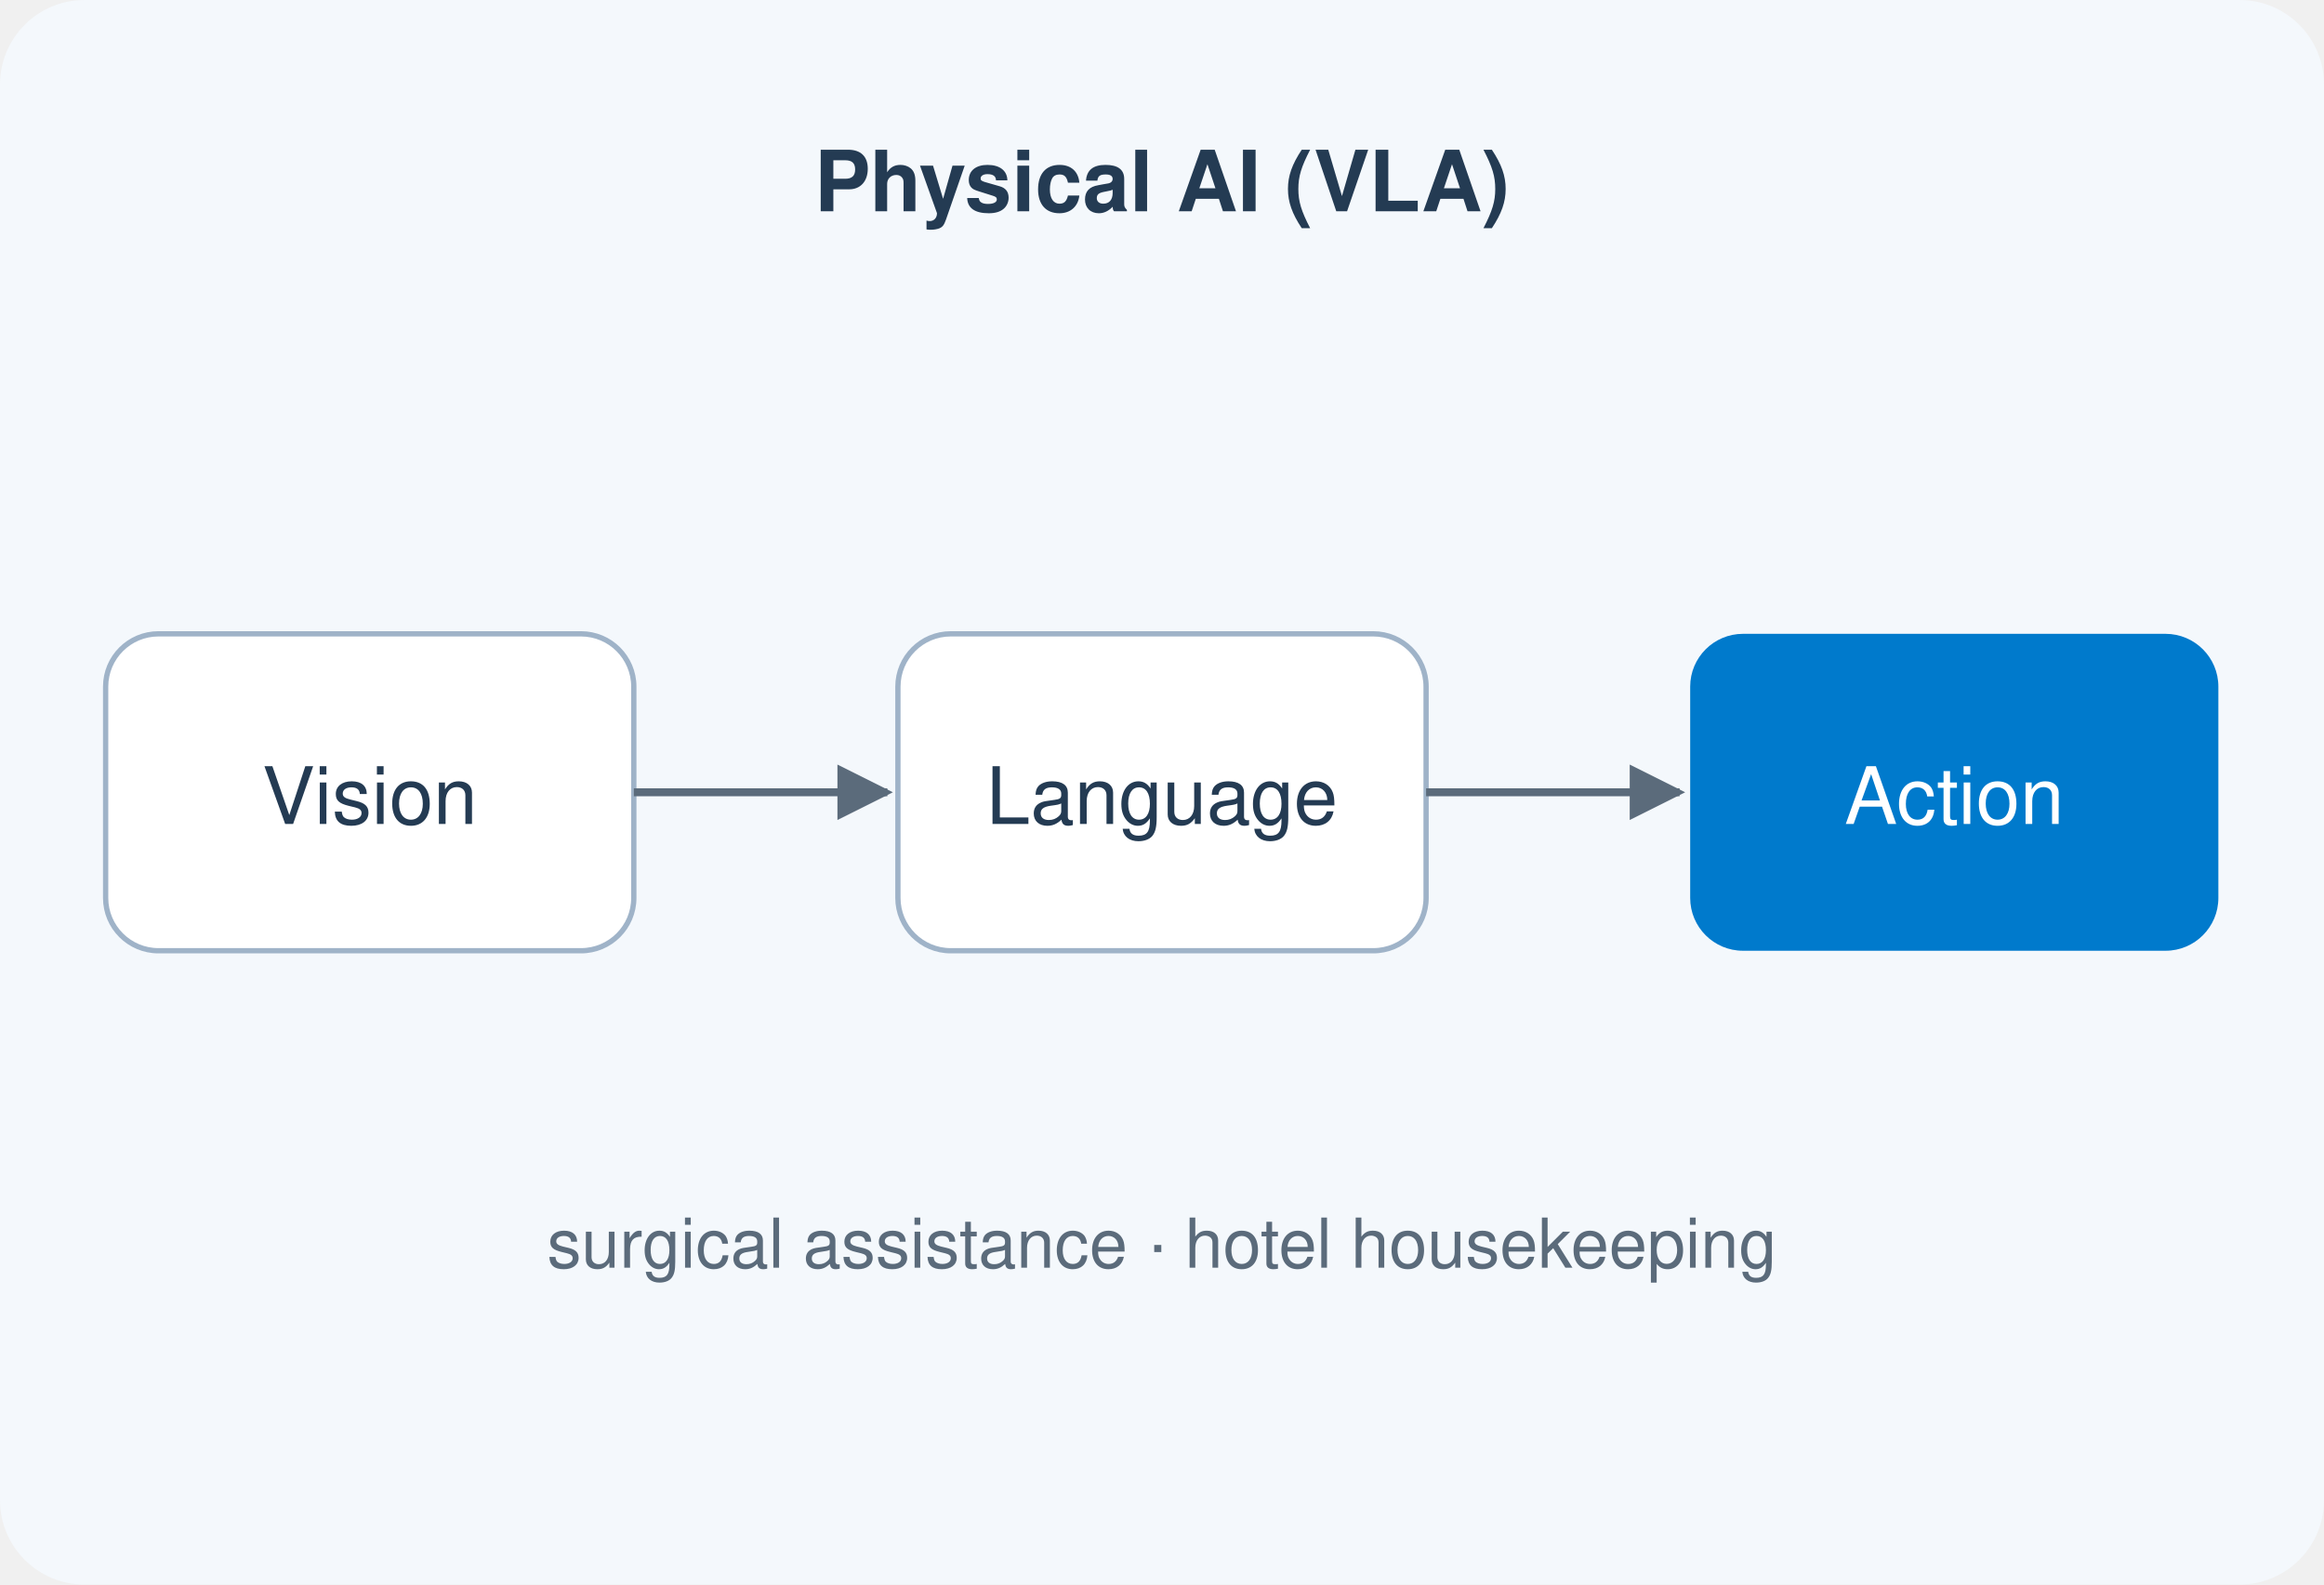
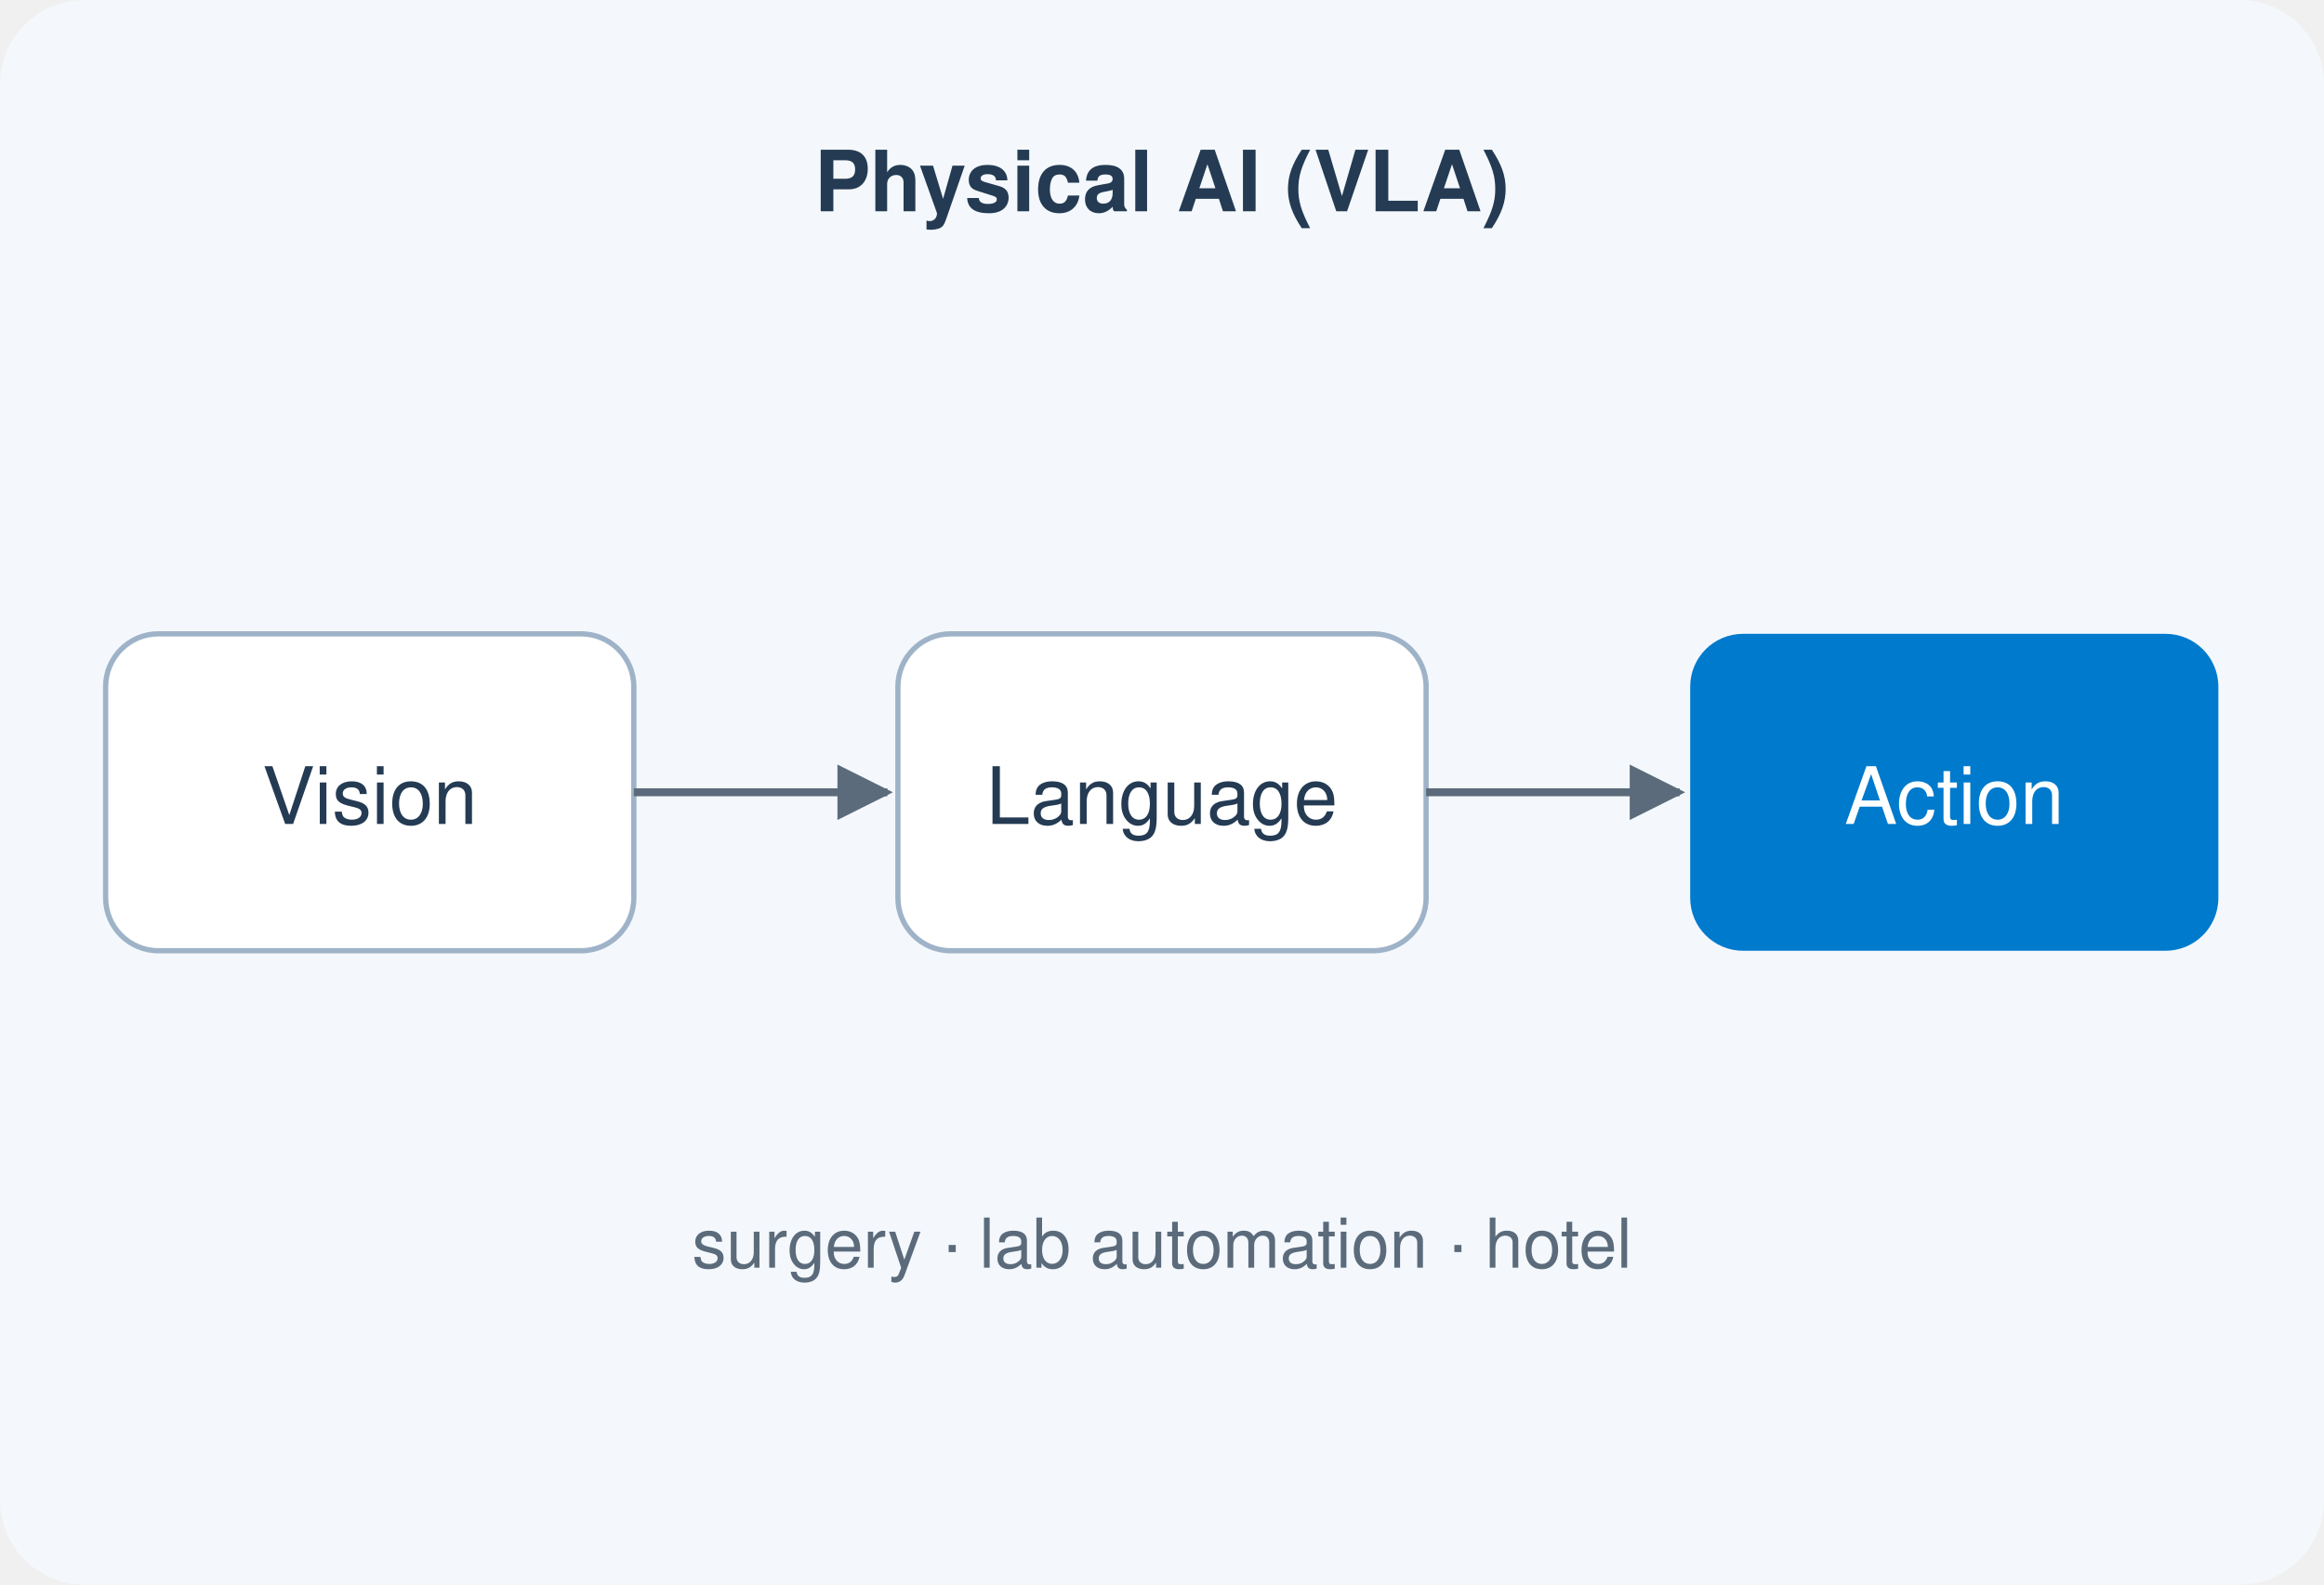
<svg xmlns="http://www.w3.org/2000/svg" viewBox="0 0 440 300" font-family="Helvetica, Arial, sans-serif">
  <rect width="440" height="300" rx="16" fill="#f4f8fc" />
  <defs>
    <marker id="arr" viewBox="0 0 10 10" refX="9" refY="5" markerWidth="7" markerHeight="7" orient="auto">
      <path d="M0,0 L10,5 L0,10 z" fill="#5b6b7b" />
    </marker>
  </defs>
  <text x="220" y="40" text-anchor="middle" font-size="16" font-weight="bold" fill="#243b53">Physical AI (VLA)</text>
  <rect x="20" y="120" width="100" height="60" rx="10" fill="#ffffff" stroke="#9fb3c8" />
  <text x="70" y="156" text-anchor="middle" font-size="15" fill="#243b53">Vision</text>
  <rect x="170" y="120" width="100" height="60" rx="10" fill="#ffffff" stroke="#9fb3c8" />
  <text x="220" y="156" text-anchor="middle" font-size="15" fill="#243b53">Language</text>
  <rect x="320" y="120" width="100" height="60" rx="10" fill="#007ACC" />
  <text x="370" y="156" text-anchor="middle" font-size="15" fill="#ffffff">Action</text>
  <line x1="120" y1="150" x2="168" y2="150" stroke="#5b6b7b" stroke-width="1.5" marker-end="url(#arr)" />
  <line x1="270" y1="150" x2="318" y2="150" stroke="#5b6b7b" stroke-width="1.5" marker-end="url(#arr)" />
-   <text x="220" y="240" text-anchor="middle" font-size="13" fill="#5b6b7b">surgical assistance · hotel housekeeping</text>
+   <text x="220" y="240" text-anchor="middle" font-size="13" fill="#5b6b7b">surgery · lab automation · hotel</text>
</svg>
